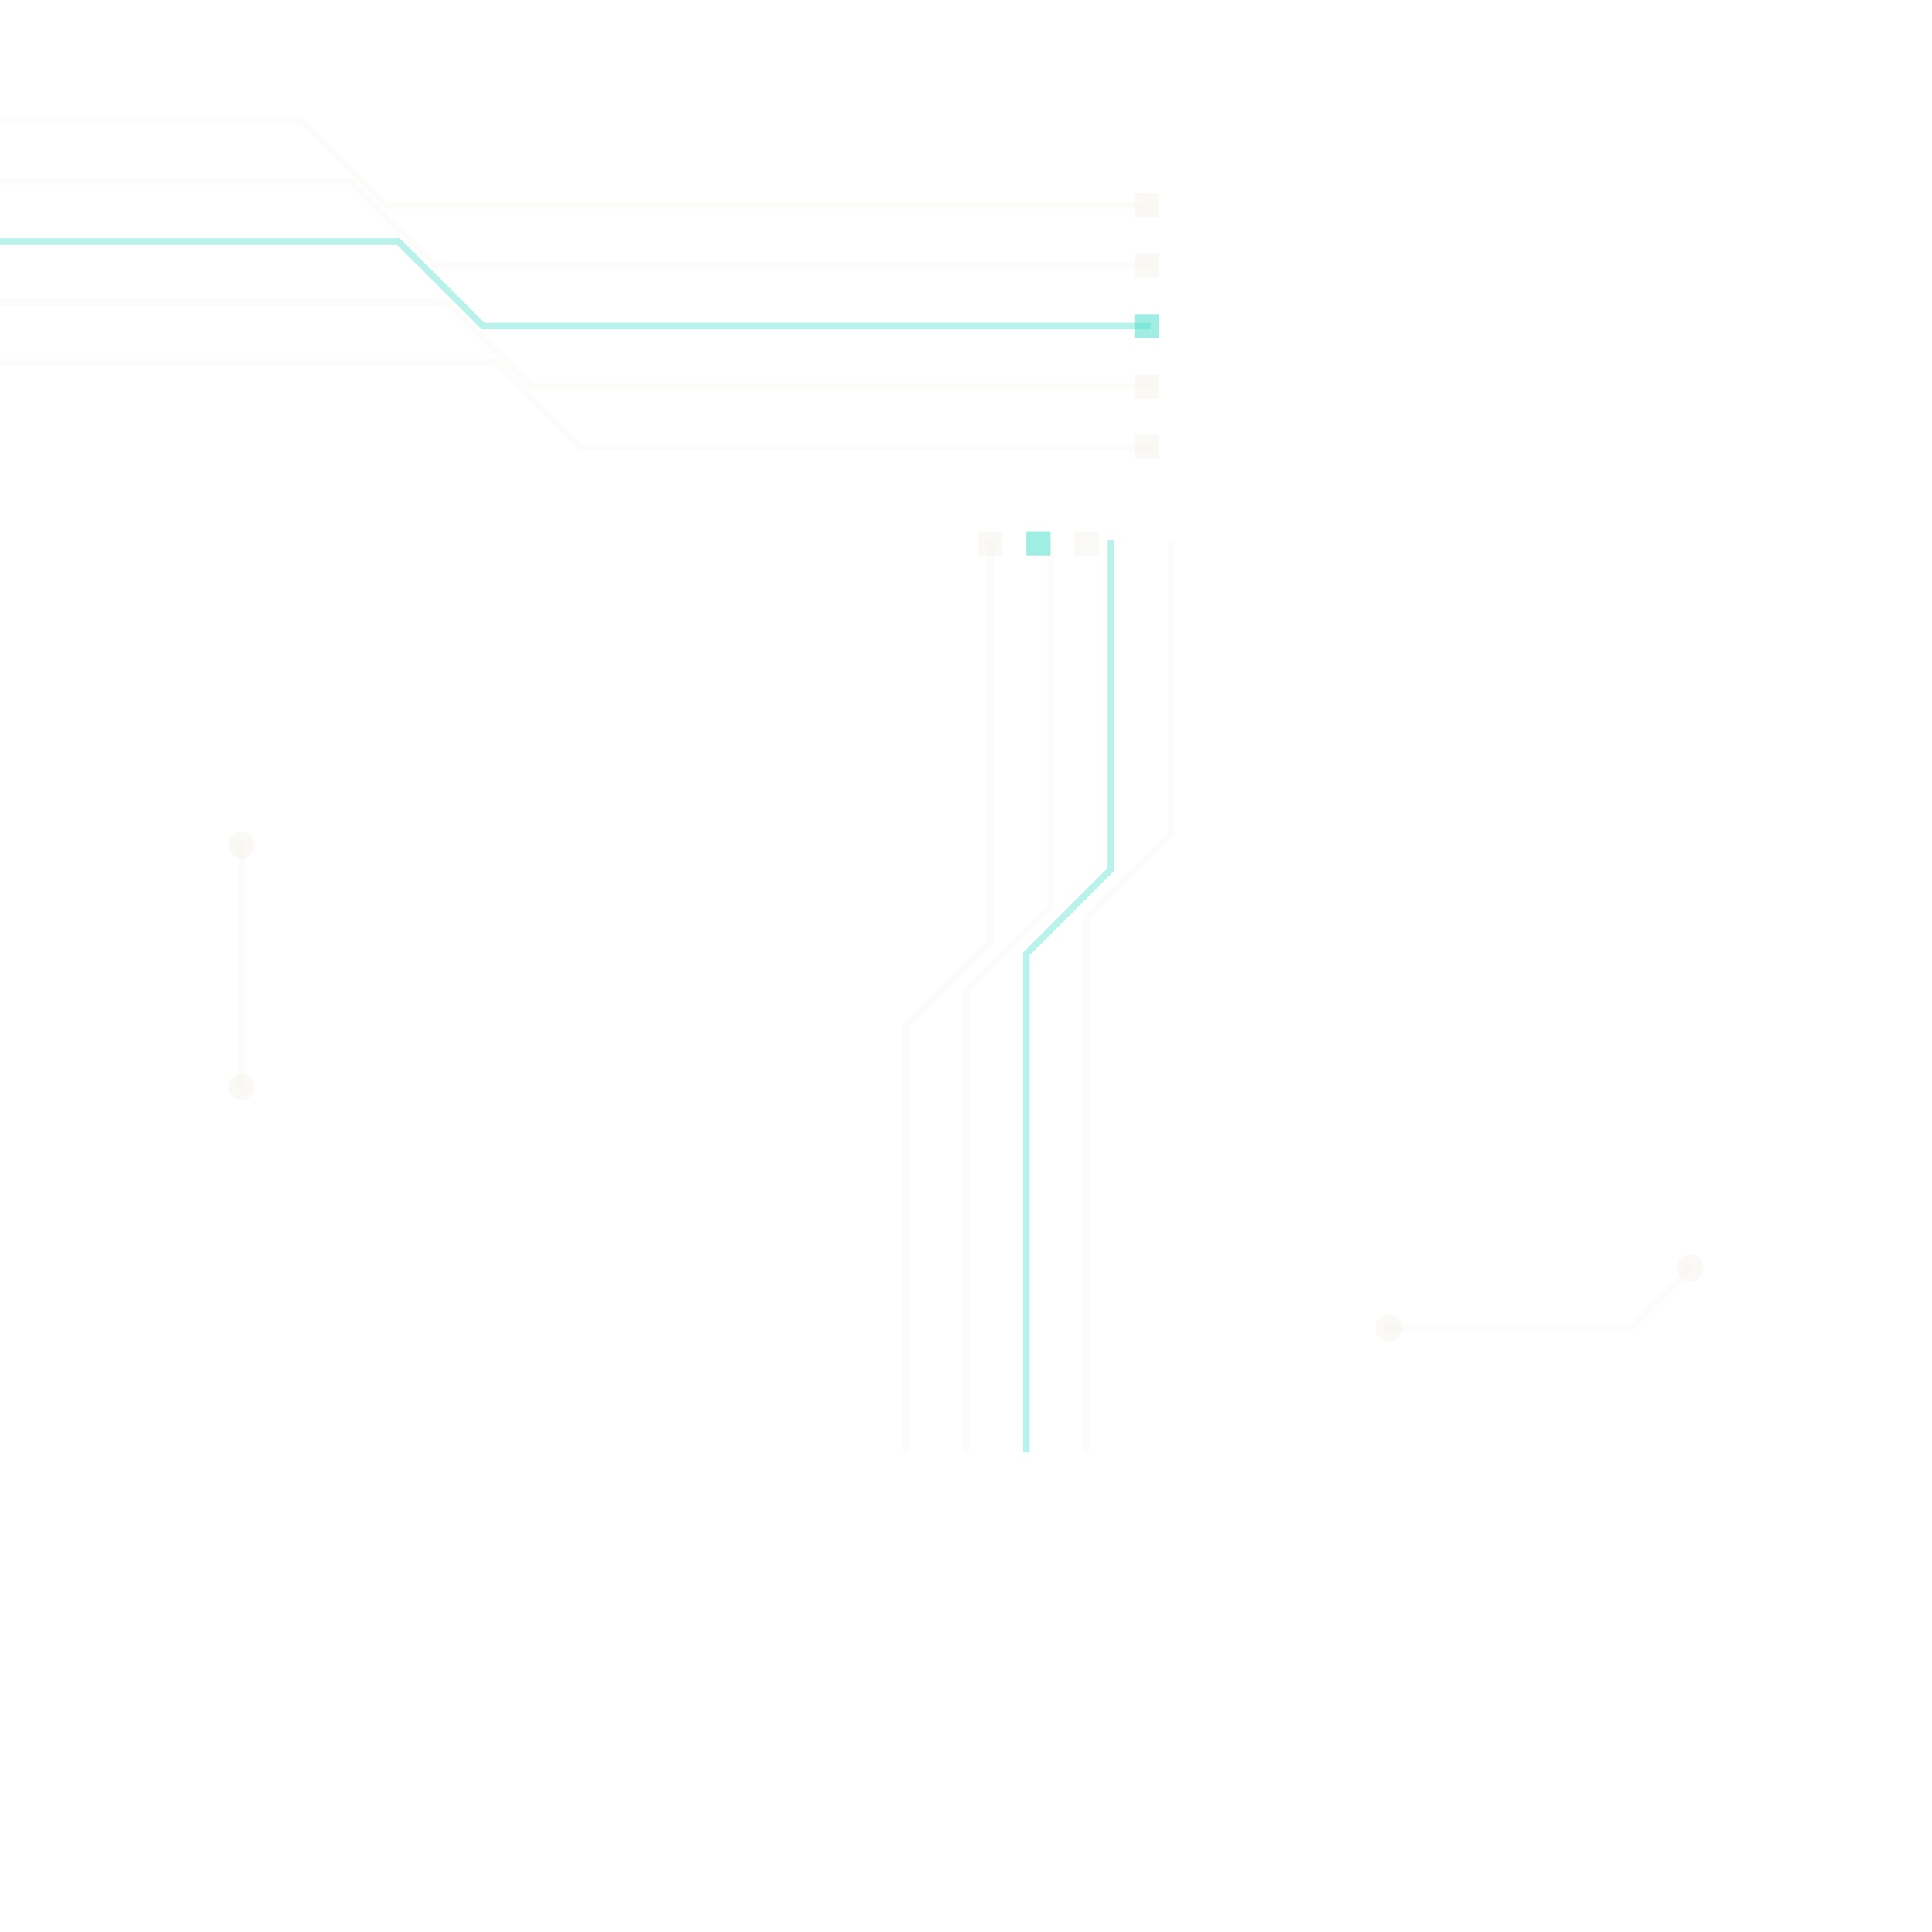
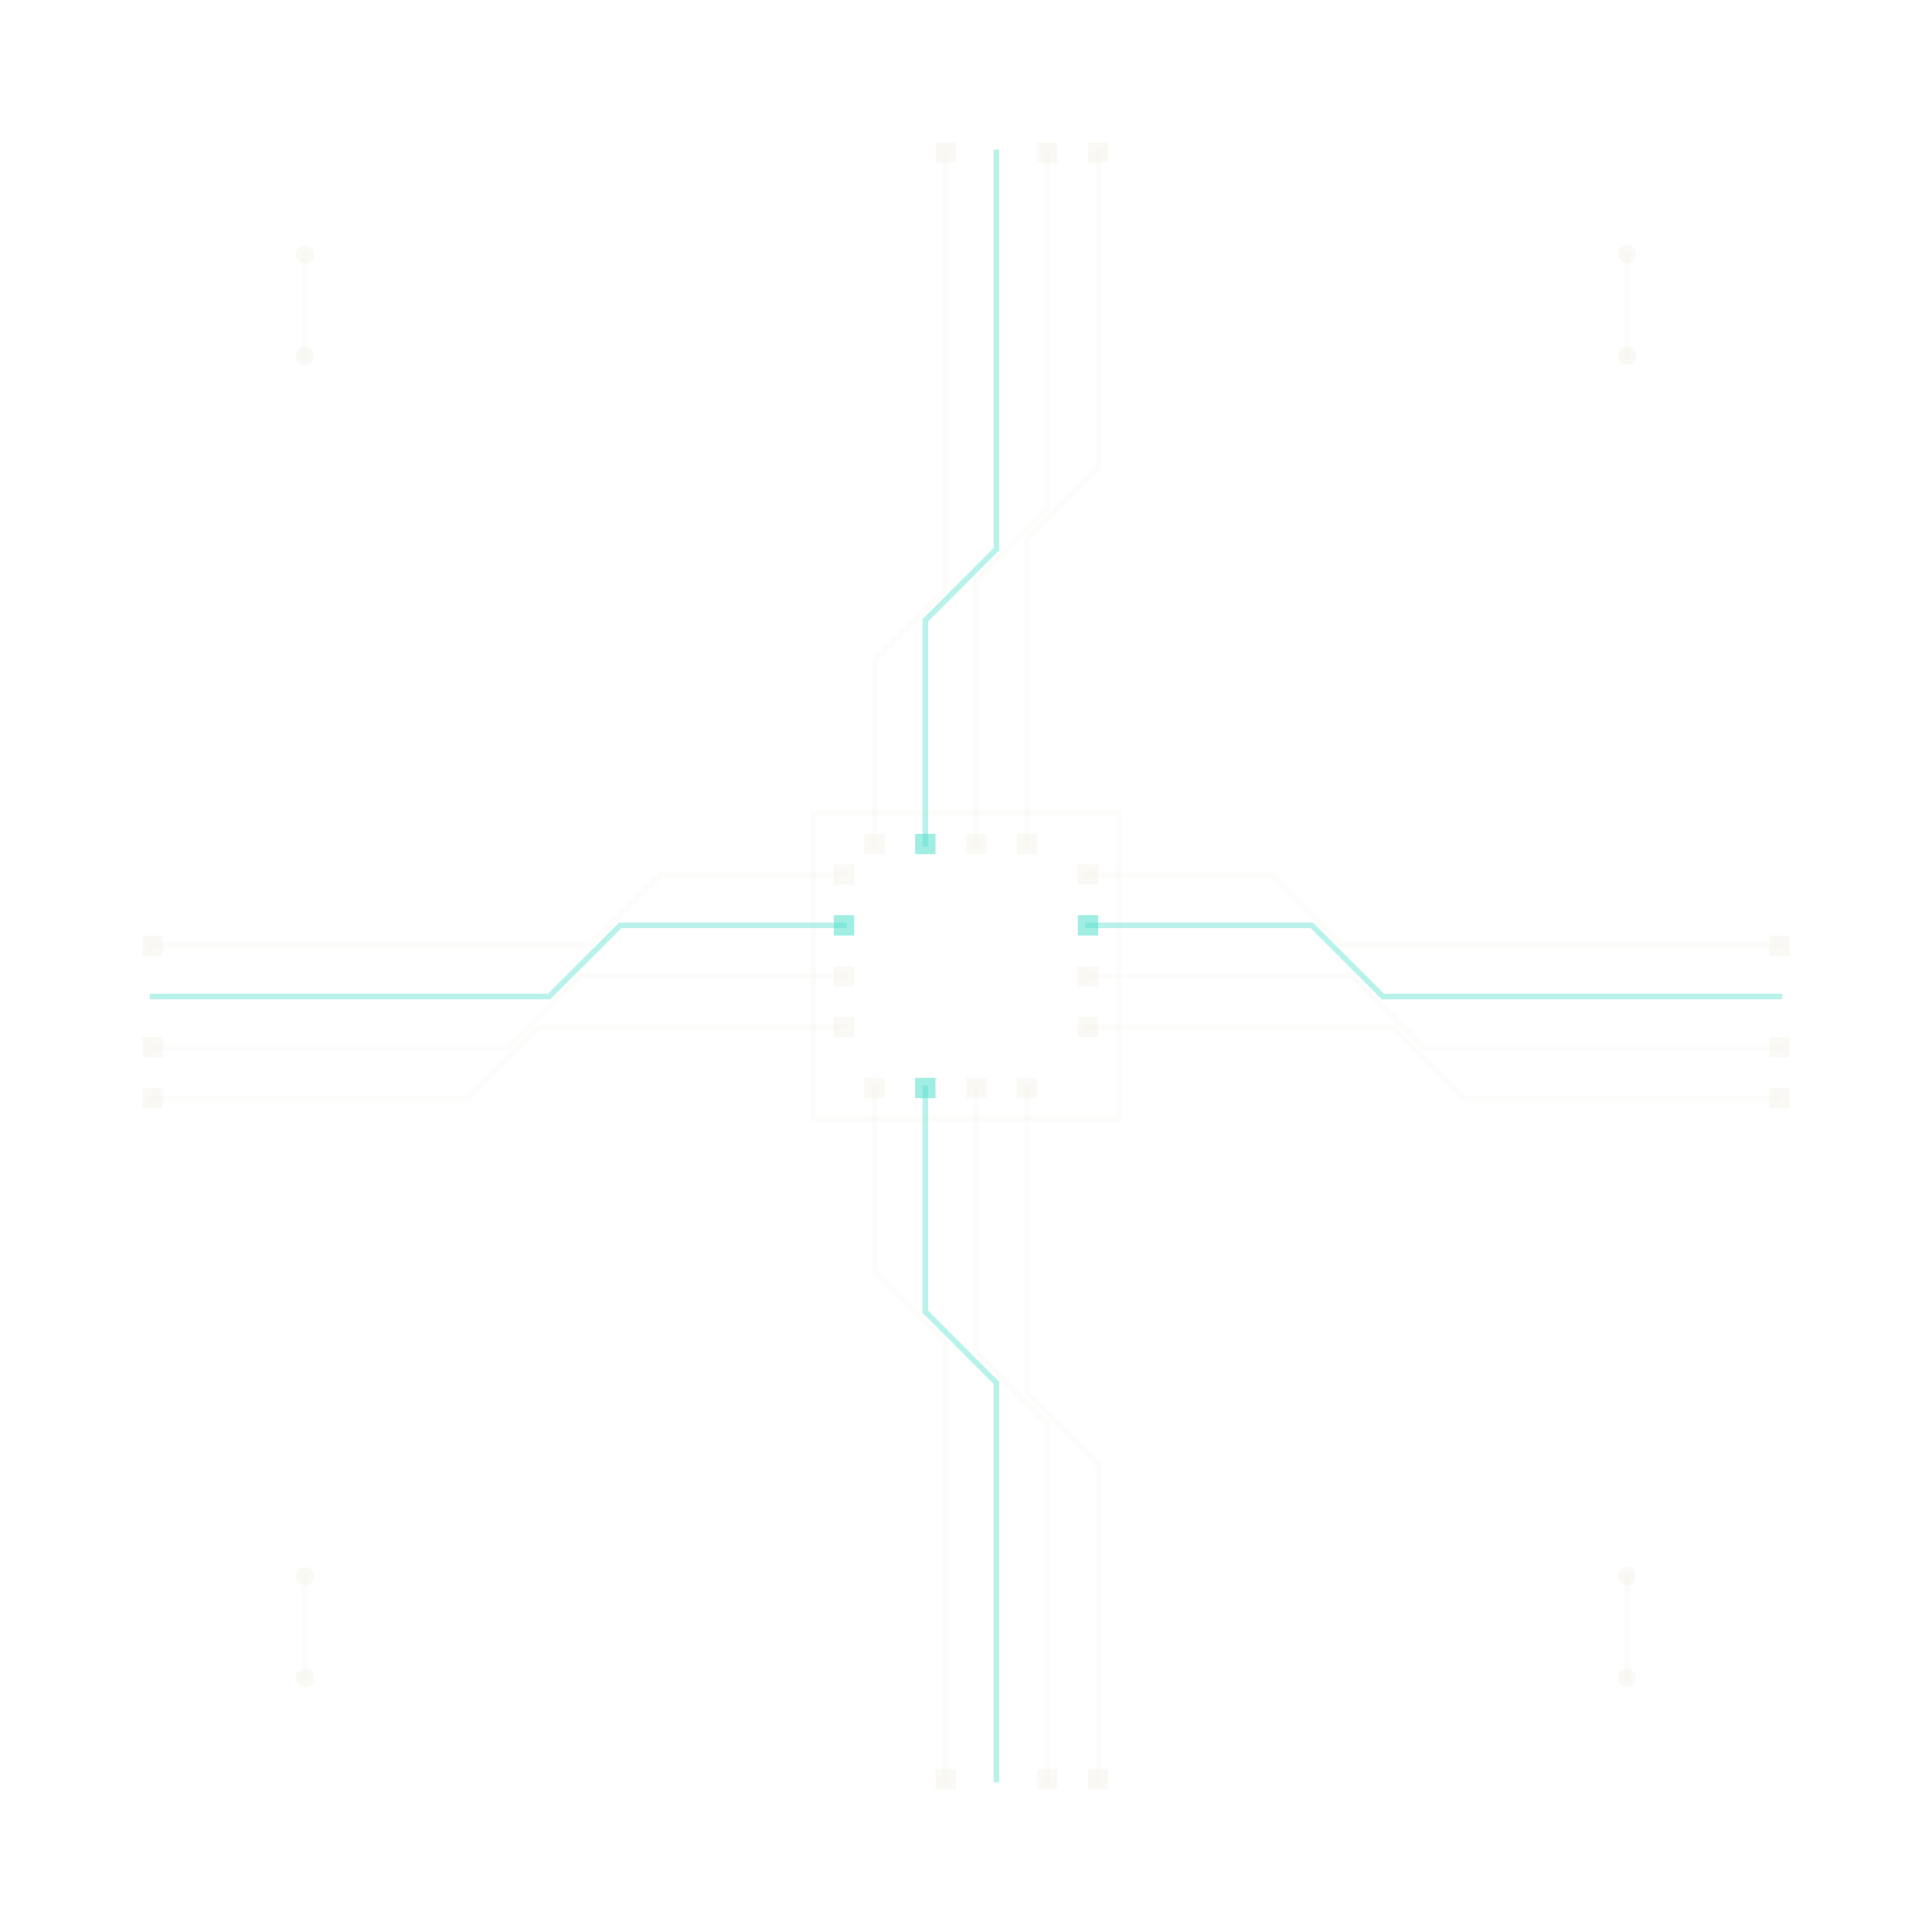
- <svg xmlns="http://www.w3.org/2000/svg" width="320" height="320" viewBox="0 0 320 320">
+ <svg xmlns="http://www.w3.org/2000/svg" width="380" height="380" viewBox="0 0 380 380">
  <g fill="none" stroke="rgba(236,232,221,0.13)" stroke-width="1.1" stroke-linecap="square">
-     <path d="M0,20 H50 l14,14 H190" />
-     <path d="M0,30 H58 l14,14 H190" />
-     <path d="M0,50 H74 l14,14 H190" />
-     <path d="M0,60 H82 l14,14 H190" />
-     <path d="M150,240 V170 l14,-14 V90" />
-     <path d="M160,240 V164 l14,-14 V90" />
-     <path d="M180,240 V152 l14,-14 V90" />
-     <path d="M230,220 H270 M270,220 l10,-10" />
-     <path d="M40,140 V180" />
+     <rect x="160" y="160" width="60" height="60" />
+     <path d="M214,172 H250 l14,14 H350" />
+     <path d="M214,192 H266 l14,14 H350" />
+     <path d="M214,202 H274 l14,14 H350" />
+     <path d="M166,172 H130 l-14,14 H30" />
+     <path d="M166,192 H114 l-14,14 H30" />
+     <path d="M166,202 H106 l-14,14 H30" />
+     <path d="M172,166 V130 l14,-14 V30" />
+     <path d="M192,166 V114 l14,-14 V30" />
+     <path d="M202,166 V106 l14,-14 V30" />
+     <path d="M172,214 V250 l14,14 V350" />
+     <path d="M192,214 V266 l14,14 V350" />
+     <path d="M202,214 V274 l14,14 V350" />
+     <path d="M60,50 V70 M320,50 V70 M60,310 V330 M320,310 V330" />
  </g>
-   <g stroke="rgba(82,224,203,0.4)" stroke-width="1.1" fill="none" stroke-linecap="square">
-     <path d="M0,40 H66 l14,14 H190" />
-     <path d="M170,240 V158 l14,-14 V90" />
+   <g fill="none" stroke="rgba(82,224,203,0.4)" stroke-width="1.1" stroke-linecap="square">
+     <path d="M214,182 H258 l14,14 H350" />
+     <path d="M166,182 H122 l-14,14 H30" />
+     <path d="M182,166 V122 l14,-14 V30" />
+     <path d="M182,214 V258 l14,14 V350" />
  </g>
  <g fill="rgba(236,232,221,0.26)">
-     <rect x="188" y="32" width="4" height="4" />
-     <rect x="188" y="42" width="4" height="4" />
-     <rect x="188" y="62" width="4" height="4" />
-     <rect x="188" y="72" width="4" height="4" />
-     <rect x="162" y="88" width="4" height="4" />
-     <rect x="178" y="88" width="4" height="4" />
-     <circle cx="40" cy="140" r="2.2" />
-     <circle cx="40" cy="180" r="2.2" />
-     <circle cx="280" cy="210" r="2.2" />
-     <circle cx="230" cy="220" r="2.2" />
+     <rect x="212" y="170" width="4" height="4" />
+     <rect x="212" y="190" width="4" height="4" />
+     <rect x="212" y="200" width="4" height="4" />
+     <rect x="164" y="170" width="4" height="4" />
+     <rect x="164" y="190" width="4" height="4" />
+     <rect x="164" y="200" width="4" height="4" />
+     <rect x="170" y="164" width="4" height="4" />
+     <rect x="190" y="164" width="4" height="4" />
+     <rect x="200" y="164" width="4" height="4" />
+     <rect x="170" y="212" width="4" height="4" />
+     <rect x="190" y="212" width="4" height="4" />
+     <rect x="200" y="212" width="4" height="4" />
+     <rect x="348" y="184" width="4" height="4" />
+     <rect x="348" y="204" width="4" height="4" />
+     <rect x="348" y="214" width="4" height="4" />
+     <rect x="28" y="184" width="4" height="4" />
+     <rect x="28" y="204" width="4" height="4" />
+     <rect x="28" y="214" width="4" height="4" />
+     <rect x="184" y="28" width="4" height="4" />
+     <rect x="204" y="28" width="4" height="4" />
+     <rect x="214" y="28" width="4" height="4" />
+     <rect x="184" y="348" width="4" height="4" />
+     <rect x="204" y="348" width="4" height="4" />
+     <rect x="214" y="348" width="4" height="4" />
+     <circle cx="60" cy="50" r="1.8" />
+     <circle cx="60" cy="70" r="1.8" />
+     <circle cx="320" cy="50" r="1.8" />
+     <circle cx="320" cy="70" r="1.8" />
+     <circle cx="60" cy="310" r="1.8" />
+     <circle cx="60" cy="330" r="1.8" />
+     <circle cx="320" cy="310" r="1.8" />
+     <circle cx="320" cy="330" r="1.8" />
  </g>
-   <rect x="188" y="52" width="4" height="4" fill="rgba(82,224,203,0.55)" />
-   <rect x="170" y="88" width="4" height="4" fill="rgba(82,224,203,0.55)" />
+   <rect x="212" y="180" width="4" height="4" fill="rgba(82,224,203,0.55)" />
+   <rect x="164" y="180" width="4" height="4" fill="rgba(82,224,203,0.55)" />
+   <rect x="180" y="164" width="4" height="4" fill="rgba(82,224,203,0.55)" />
+   <rect x="180" y="212" width="4" height="4" fill="rgba(82,224,203,0.55)" />
</svg>
